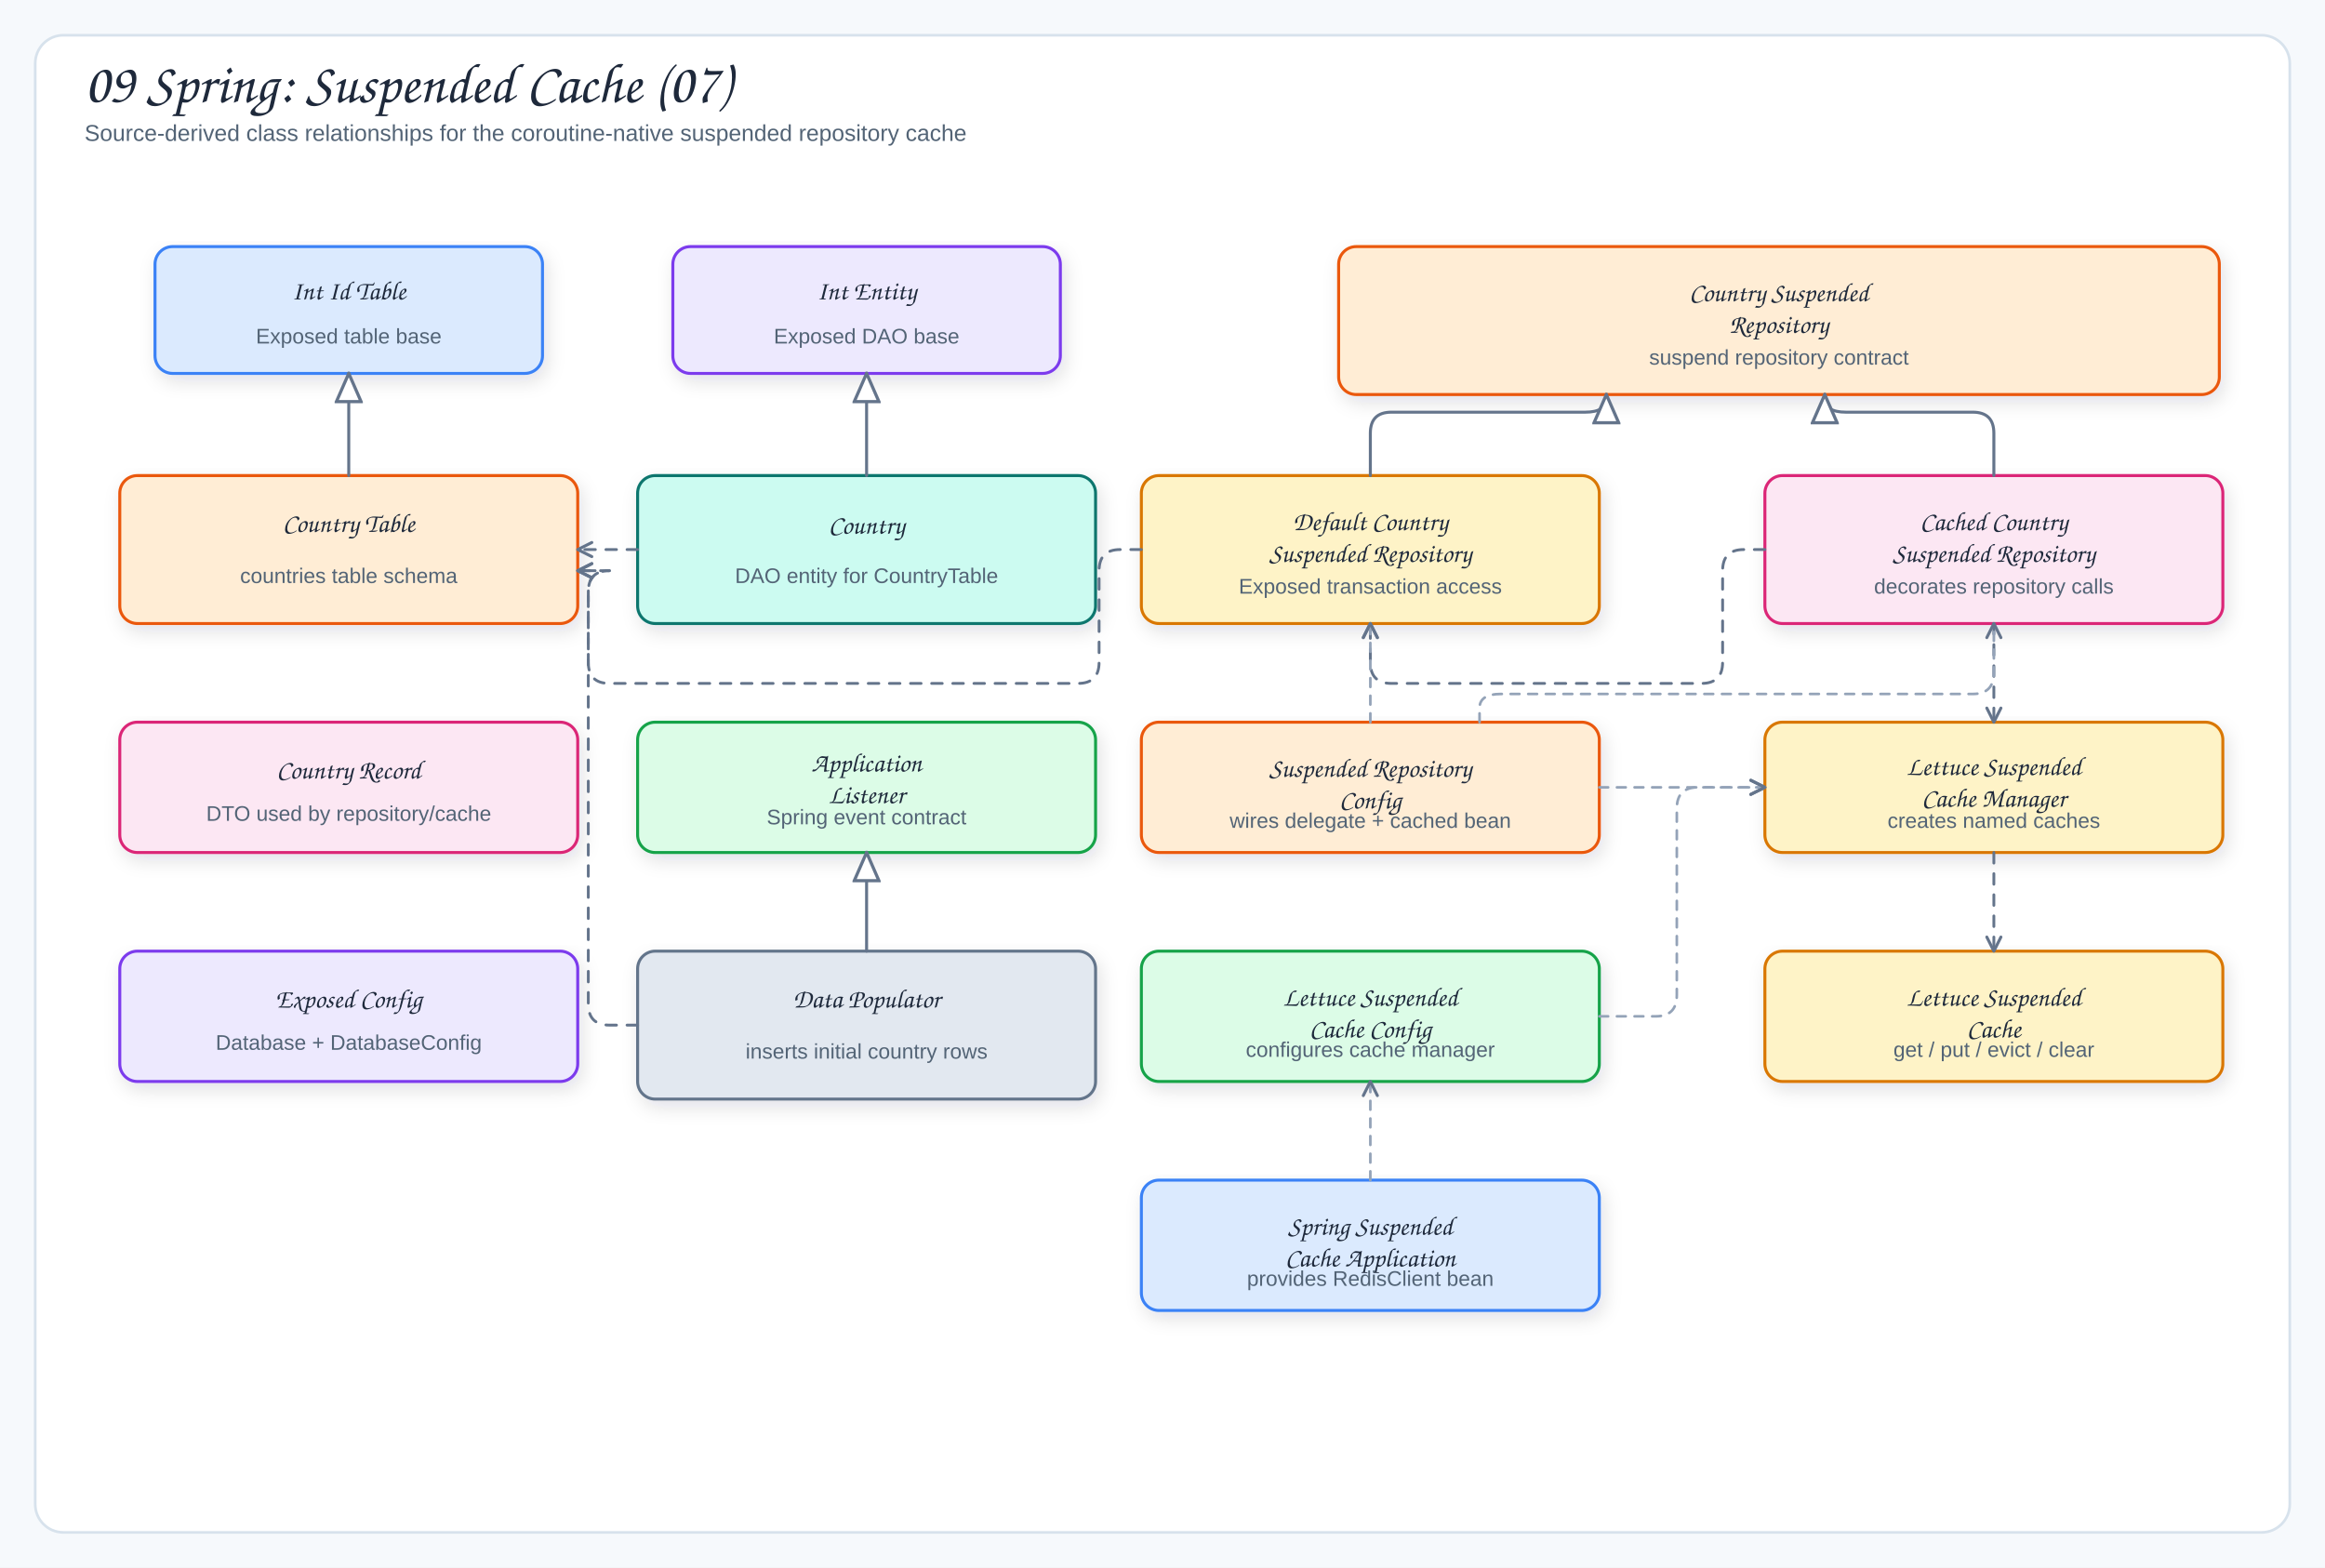
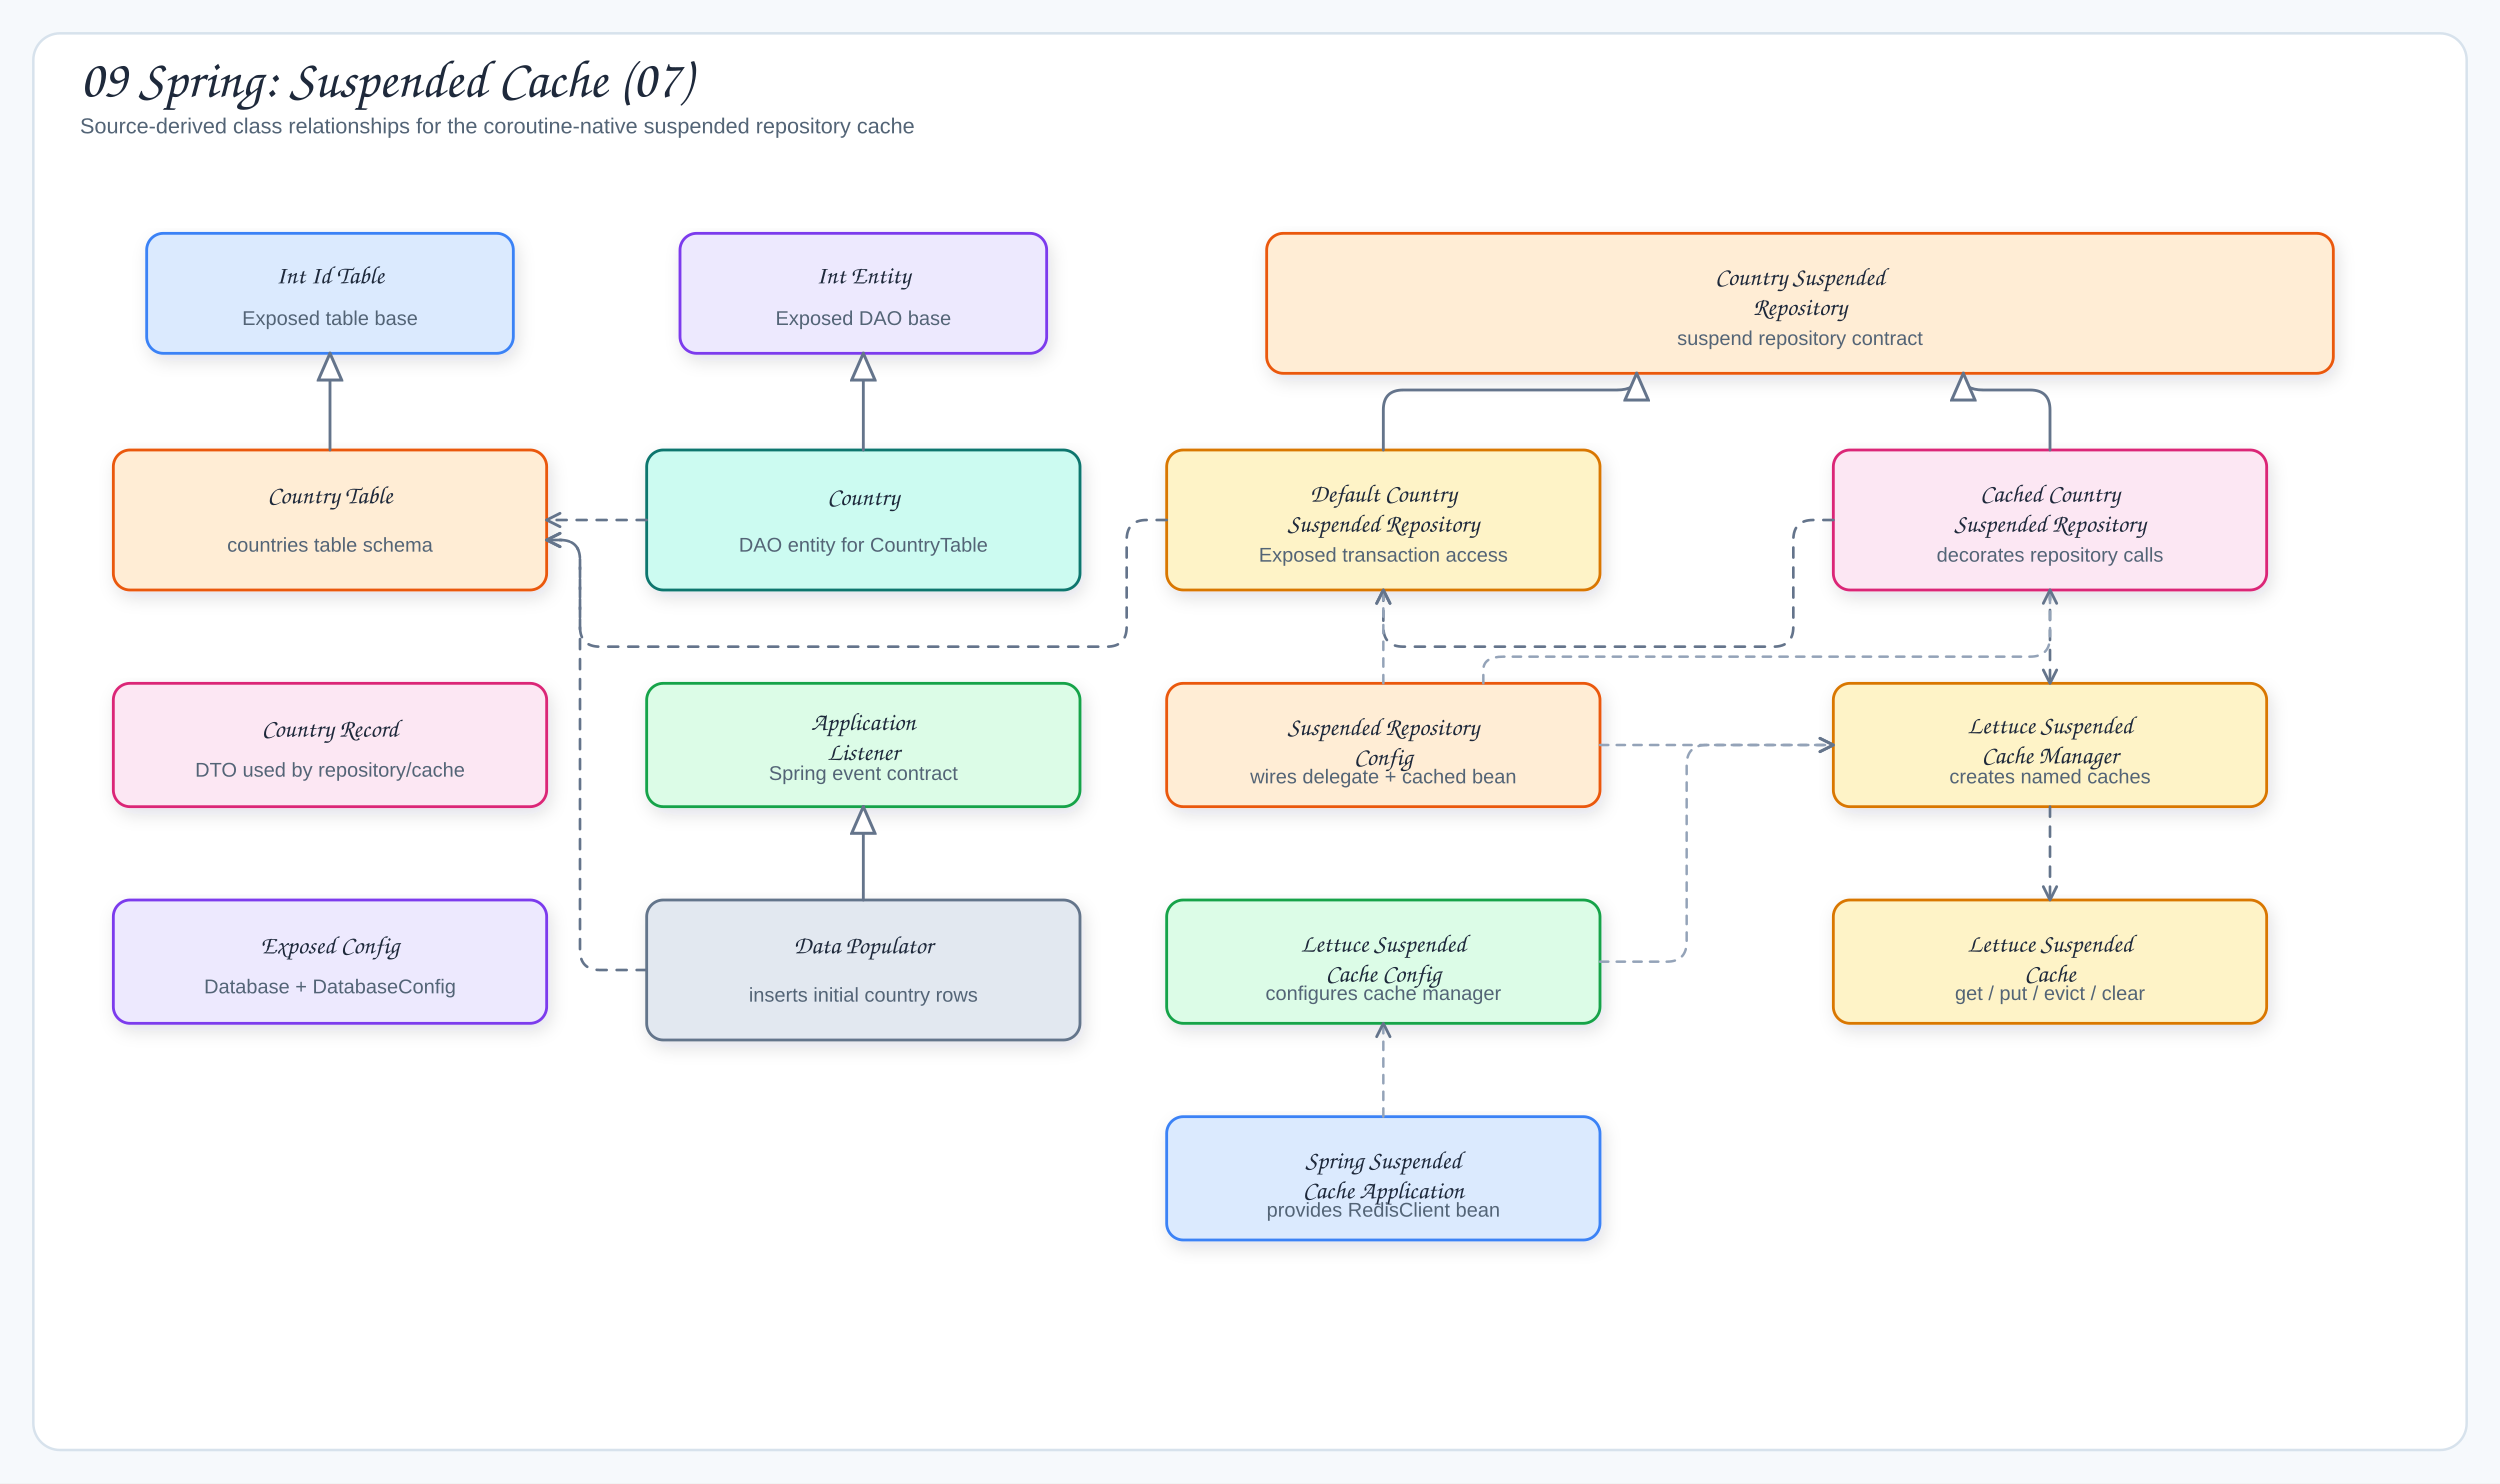
- <svg xmlns="http://www.w3.org/2000/svg" viewBox="0 0 1320 890" width="1320" height="890" role="img" aria-label="09 Spring: Suspended Cache (07)">
+ <svg xmlns="http://www.w3.org/2000/svg" viewBox="0 0 1500 890" width="1500" height="890" role="img" aria-label="09 Spring: Suspended Cache (07)">
  <defs>
    <filter id="shadow" x="-10%" y="-10%" width="120%" height="130%">
      <feDropShadow dx="2" dy="4" stdDeviation="5" flood-color="#1f2937" flood-opacity="0.12" />
    </filter>
    <marker id="umlInheritanceArrow" markerUnits="userSpaceOnUse" markerWidth="18" markerHeight="16" viewBox="0 0 18 16" refX="17" refY="8" orient="auto">
      <path d="M1,1 L17,8 L1,15 Z" fill="#fff" stroke="#64748b" stroke-width="1.8" stroke-dasharray="none" style="stroke-dasharray:none!important" />
    </marker>
    <marker id="dependencyArrow" markerUnits="userSpaceOnUse" markerWidth="10" markerHeight="10" viewBox="0 0 10 10" refX="9" refY="5" orient="auto">
      <path d="M1,1 L9,5 L1,9" fill="none" stroke="#64748b" stroke-width="1.7" stroke-linecap="round" stroke-linejoin="round" stroke-dasharray="none" style="stroke-dasharray:none!important" />
    </marker>
    <style>
  .canvas{fill:#f6f9fc}
  .frame{fill:#fff;stroke:#d7e2ec;stroke-width:1.5}
  .card{stroke-width:1.7;filter:url(#shadow)}
  .title{font-family:"Architects Daughter","Comic Sans MS",cursive;font-size:32px;fill:#1e293b}
  .subtitle{font-family:"Comic Sans MS","Comic Sans","Comic Neue",Arial,sans-serif;font-size:13px;fill:#536476}
  .cluster{font-family:"Architects Daughter","Comic Sans MS",cursive;font-size:12px;letter-spacing:.08em;fill:#94a3b8}
  .smallLabel{font-family:"Architects Daughter","Comic Sans MS",cursive;font-size:15px;fill:#1e293b}
  .detail{font-family:"Comic Sans MS","Comic Sans","Comic Neue",Arial,sans-serif;font-size:12px;fill:#536476}
  .tiny{font-family:"Comic Sans MS","Comic Sans","Comic Neue",Arial,sans-serif;font-size:10px;fill:#64748b}
  .inherit{fill:none;stroke:#64748b;stroke-width:1.7;stroke-linecap:round;stroke-linejoin:round}
  .depend{fill:none;stroke:#64748b;stroke-width:1.6;stroke-linecap:round;stroke-linejoin:round;stroke-dasharray:6 6}
  .wire{fill:none;stroke:#94a3b8;stroke-width:1.5;stroke-linecap:round;stroke-linejoin:round;stroke-dasharray:5 5}
</style>
  </defs>
-   <rect width="1320" height="890" class="canvas" />
-   <rect x="20" y="20" width="1280" height="850" rx="16" class="frame" />
+   <rect width="1500" height="890" class="canvas" />
+   <rect x="20" y="20" width="1460" height="850" rx="16" class="frame" />
  <text x="48" y="58" class="title">09 Spring: Suspended Cache (07)</text>
  <text x="48" y="80" class="subtitle">Source-derived class relationships for the coroutine-native suspended repository cache</text>
  <rect x="88" y="140" width="220" height="72" rx="10" fill="#dbeafe" stroke="#3b82f6" class="card" />
  <text x="198" y="170" class="smallLabel" text-anchor="middle">Int Id Table</text>
  <text x="198" y="195" class="detail" text-anchor="middle">Exposed table base</text>
  <rect x="68" y="270" width="260" height="84" rx="10" fill="#ffedd5" stroke="#ea580c" class="card" />
  <text x="198" y="302" class="smallLabel" text-anchor="middle">Country Table</text>
  <text x="198" y="331" class="detail" text-anchor="middle">countries table schema</text>
  <rect x="68" y="410" width="260" height="74" rx="10" fill="#fce7f3" stroke="#db2777" class="card" />
  <text x="198" y="442" class="smallLabel" text-anchor="middle">Country Record</text>
  <text x="198" y="466" class="detail" text-anchor="middle">DTO used by repository/cache</text>
  <rect x="68" y="540" width="260" height="74" rx="10" fill="#ede9fe" stroke="#7c3aed" class="card" />
  <text x="198" y="572" class="smallLabel" text-anchor="middle">Exposed Config</text>
  <text x="198" y="596" class="detail" text-anchor="middle">Database + DatabaseConfig</text>
-   <rect x="382" y="140" width="220" height="72" rx="10" fill="#ede9fe" stroke="#7c3aed" class="card" />
-   <text x="492" y="170" class="smallLabel" text-anchor="middle">Int Entity</text>
-   <text x="492" y="195" class="detail" text-anchor="middle">Exposed DAO base</text>
-   <rect x="362" y="270" width="260" height="84" rx="10" fill="#ccfbf1" stroke="#0f766e" class="card" />
-   <text x="492" y="303" class="smallLabel" text-anchor="middle">Country</text>
-   <text x="492" y="331" class="detail" text-anchor="middle">DAO entity for CountryTable</text>
-   <rect x="362" y="410" width="260" height="74" rx="10" fill="#dcfce7" stroke="#16a34a" class="card" />
-   <text x="492" y="438" class="smallLabel" text-anchor="middle">Application</text>
-   <text x="492" y="456" class="smallLabel" text-anchor="middle">Listener</text>
-   <text x="492" y="468" class="detail" text-anchor="middle">Spring event contract</text>
-   <rect x="362" y="540" width="260" height="84" rx="10" fill="#e2e8f0" stroke="#64748b" class="card" />
-   <text x="492" y="572" class="smallLabel" text-anchor="middle">Data Populator</text>
-   <text x="492" y="601" class="detail" text-anchor="middle">inserts initial country rows</text>
-   <rect x="760" y="140" width="500" height="84" rx="10" fill="#ffedd5" stroke="#ea580c" class="card" />
-   <text x="1010" y="171" class="smallLabel" text-anchor="middle">Country Suspended</text>
-   <text x="1010" y="189" class="smallLabel" text-anchor="middle">Repository</text>
-   <text x="1010" y="207" class="detail" text-anchor="middle">suspend repository contract</text>
-   <rect x="648" y="270" width="260" height="84" rx="10" fill="#fef3c7" stroke="#d97706" class="card" />
-   <text x="778" y="301" class="smallLabel" text-anchor="middle">Default Country</text>
-   <text x="778" y="319" class="smallLabel" text-anchor="middle">Suspended Repository</text>
-   <text x="778" y="337" class="detail" text-anchor="middle">Exposed transaction access</text>
-   <rect x="1002" y="270" width="260" height="84" rx="10" fill="#fce7f3" stroke="#db2777" class="card" />
-   <text x="1132" y="301" class="smallLabel" text-anchor="middle">Cached Country</text>
-   <text x="1132" y="319" class="smallLabel" text-anchor="middle">Suspended Repository</text>
-   <text x="1132" y="337" class="detail" text-anchor="middle">decorates repository calls</text>
-   <rect x="648" y="410" width="260" height="74" rx="10" fill="#ffedd5" stroke="#ea580c" class="card" />
-   <text x="778" y="441" class="smallLabel" text-anchor="middle">Suspended Repository</text>
-   <text x="778" y="459" class="smallLabel" text-anchor="middle">Config</text>
-   <text x="778" y="470" class="detail" text-anchor="middle">wires delegate + cached bean</text>
-   <rect x="1002" y="410" width="260" height="74" rx="10" fill="#fef3c7" stroke="#d97706" class="card" />
-   <text x="1132" y="440" class="smallLabel" text-anchor="middle">Lettuce Suspended</text>
-   <text x="1132" y="458" class="smallLabel" text-anchor="middle">Cache Manager</text>
-   <text x="1132" y="470" class="detail" text-anchor="middle">creates named caches</text>
-   <rect x="648" y="540" width="260" height="74" rx="10" fill="#dcfce7" stroke="#16a34a" class="card" />
-   <text x="778" y="571" class="smallLabel" text-anchor="middle">Lettuce Suspended</text>
-   <text x="778" y="589" class="smallLabel" text-anchor="middle">Cache Config</text>
-   <text x="778" y="600" class="detail" text-anchor="middle">configures cache manager</text>
-   <rect x="1002" y="540" width="260" height="74" rx="10" fill="#fef3c7" stroke="#d97706" class="card" />
-   <text x="1132" y="571" class="smallLabel" text-anchor="middle">Lettuce Suspended</text>
-   <text x="1132" y="589" class="smallLabel" text-anchor="middle">Cache</text>
-   <text x="1132" y="600" class="detail" text-anchor="middle">get / put / evict / clear</text>
-   <rect x="648" y="670" width="260" height="74" rx="10" fill="#dbeafe" stroke="#3b82f6" class="card" />
-   <text x="778" y="701" class="smallLabel" text-anchor="middle">Spring Suspended</text>
-   <text x="778" y="719" class="smallLabel" text-anchor="middle">Cache Application</text>
-   <text x="778" y="730" class="detail" text-anchor="middle">provides RedisClient bean</text>
+   <rect x="408" y="140" width="220" height="72" rx="10" fill="#ede9fe" stroke="#7c3aed" class="card" />
+   <text x="518" y="170" class="smallLabel" text-anchor="middle">Int Entity</text>
+   <text x="518" y="195" class="detail" text-anchor="middle">Exposed DAO base</text>
+   <rect x="388" y="270" width="260" height="84" rx="10" fill="#ccfbf1" stroke="#0f766e" class="card" />
+   <text x="518" y="303" class="smallLabel" text-anchor="middle">Country</text>
+   <text x="518" y="331" class="detail" text-anchor="middle">DAO entity for CountryTable</text>
+   <rect x="388" y="410" width="260" height="74" rx="10" fill="#dcfce7" stroke="#16a34a" class="card" />
+   <text x="518" y="438" class="smallLabel" text-anchor="middle">Application</text>
+   <text x="518" y="456" class="smallLabel" text-anchor="middle">Listener</text>
+   <text x="518" y="468" class="detail" text-anchor="middle">Spring event contract</text>
+   <rect x="388" y="540" width="260" height="84" rx="10" fill="#e2e8f0" stroke="#64748b" class="card" />
+   <text x="518" y="572" class="smallLabel" text-anchor="middle">Data Populator</text>
+   <text x="518" y="601" class="detail" text-anchor="middle">inserts initial country rows</text>
+   <rect x="760" y="140" width="640" height="84" rx="10" fill="#ffedd5" stroke="#ea580c" class="card" />
+   <text x="1080" y="171" class="smallLabel" text-anchor="middle">Country Suspended</text>
+   <text x="1080" y="189" class="smallLabel" text-anchor="middle">Repository</text>
+   <text x="1080" y="207" class="detail" text-anchor="middle">suspend repository contract</text>
+   <rect x="700" y="270" width="260" height="84" rx="10" fill="#fef3c7" stroke="#d97706" class="card" />
+   <text x="830" y="301" class="smallLabel" text-anchor="middle">Default Country</text>
+   <text x="830" y="319" class="smallLabel" text-anchor="middle">Suspended Repository</text>
+   <text x="830" y="337" class="detail" text-anchor="middle">Exposed transaction access</text>
+   <rect x="1100" y="270" width="260" height="84" rx="10" fill="#fce7f3" stroke="#db2777" class="card" />
+   <text x="1230" y="301" class="smallLabel" text-anchor="middle">Cached Country</text>
+   <text x="1230" y="319" class="smallLabel" text-anchor="middle">Suspended Repository</text>
+   <text x="1230" y="337" class="detail" text-anchor="middle">decorates repository calls</text>
+   <rect x="700" y="410" width="260" height="74" rx="10" fill="#ffedd5" stroke="#ea580c" class="card" />
+   <text x="830" y="441" class="smallLabel" text-anchor="middle">Suspended Repository</text>
+   <text x="830" y="459" class="smallLabel" text-anchor="middle">Config</text>
+   <text x="830" y="470" class="detail" text-anchor="middle">wires delegate + cached bean</text>
+   <rect x="1100" y="410" width="260" height="74" rx="10" fill="#fef3c7" stroke="#d97706" class="card" />
+   <text x="1230" y="440" class="smallLabel" text-anchor="middle">Lettuce Suspended</text>
+   <text x="1230" y="458" class="smallLabel" text-anchor="middle">Cache Manager</text>
+   <text x="1230" y="470" class="detail" text-anchor="middle">creates named caches</text>
+   <rect x="700" y="540" width="260" height="74" rx="10" fill="#dcfce7" stroke="#16a34a" class="card" />
+   <text x="830" y="571" class="smallLabel" text-anchor="middle">Lettuce Suspended</text>
+   <text x="830" y="589" class="smallLabel" text-anchor="middle">Cache Config</text>
+   <text x="830" y="600" class="detail" text-anchor="middle">configures cache manager</text>
+   <rect x="1100" y="540" width="260" height="74" rx="10" fill="#fef3c7" stroke="#d97706" class="card" />
+   <text x="1230" y="571" class="smallLabel" text-anchor="middle">Lettuce Suspended</text>
+   <text x="1230" y="589" class="smallLabel" text-anchor="middle">Cache</text>
+   <text x="1230" y="600" class="detail" text-anchor="middle">get / put / evict / clear</text>
+   <rect x="700" y="670" width="260" height="74" rx="10" fill="#dbeafe" stroke="#3b82f6" class="card" />
+   <text x="830" y="701" class="smallLabel" text-anchor="middle">Spring Suspended</text>
+   <text x="830" y="719" class="smallLabel" text-anchor="middle">Cache Application</text>
+   <text x="830" y="730" class="detail" text-anchor="middle">provides RedisClient bean</text>
  <path data-connector="country-table-inherits-int-id-table" d="M198,270 V212" class="inherit" marker-end="url(#umlInheritanceArrow)" />
-   <path data-connector="country-inherits-int-entity" d="M492,270 V212" class="inherit" marker-end="url(#umlInheritanceArrow)" />
-   <path data-connector="data-populator-inherits-application-listener" d="M492,540 V484" class="inherit" marker-end="url(#umlInheritanceArrow)" />
-   <path data-connector="default-repository-inherits-country-suspended-repository" d="M778,270 V246 Q778,234 790,234 H900 Q912,234 912,226 V224" class="inherit" marker-end="url(#umlInheritanceArrow)" />
-   <path data-connector="cached-repository-inherits-country-suspended-repository" d="M1132,270 V246 Q1132,234 1120,234 H1048 Q1036,234 1036,226 V224" class="inherit" marker-end="url(#umlInheritanceArrow)" />
-   <path data-connector="country-uses-country-table" d="M362,312 H328" class="depend" marker-end="url(#dependencyArrow)" />
-   <path data-connector="data-populator-uses-country-table" d="M362,582 H346 Q334,582 334,570 V336 Q334,324 346,324 H328" class="depend" marker-end="url(#dependencyArrow)" />
-   <path data-connector="default-repository-uses-country-table" d="M648,312 H636 Q624,312 624,324 V376 Q624,388 612,388 H346 Q334,388 334,376 V336 Q334,324 346,324 H328" class="depend" marker-end="url(#dependencyArrow)" />
-   <path data-connector="cached-repository-delegates-country-suspended-repository" d="M1002,312 H990 Q978,312 978,324 V376 Q978,388 966,388 H790 Q778,388 778,376 V354" class="depend" marker-end="url(#dependencyArrow)" />
-   <path data-connector="cached-repository-uses-cache-manager" d="M1132,354 V410" class="depend" marker-end="url(#dependencyArrow)" />
-   <path data-connector="cache-manager-creates-cache" d="M1132,484 V540" class="depend" marker-end="url(#dependencyArrow)" />
-   <path data-connector="repository-config-creates-default-repository" d="M778,410 V354" class="wire" marker-end="url(#dependencyArrow)" />
-   <path data-connector="repository-config-creates-cached-repository" d="M840,410 V402 Q840,394 852,394 H1120 Q1132,394 1132,382 V354" class="wire" marker-end="url(#dependencyArrow)" />
-   <path data-connector="repository-config-injects-cache-manager" d="M908,447 H1002" class="wire" marker-end="url(#dependencyArrow)" />
-   <path data-connector="lettuce-cache-config-creates-cache-manager" d="M908,577 H940 Q952,577 952,565 V459 Q952,447 964,447 H1002" class="wire" marker-end="url(#dependencyArrow)" />
-   <path data-connector="spring-application-provides-redis-client" d="M778,670 V614" class="wire" marker-end="url(#dependencyArrow)" />
+   <path data-connector="country-inherits-int-entity" d="M518,270 V212" class="inherit" marker-end="url(#umlInheritanceArrow)" />
+   <path data-connector="data-populator-inherits-application-listener" d="M518,540 V484" class="inherit" marker-end="url(#umlInheritanceArrow)" />
+   <path data-connector="default-repository-inherits-country-suspended-repository" d="M830,270 V246 Q830,234 842,234 H970 Q982,234 982,226 V224" class="inherit" marker-end="url(#umlInheritanceArrow)" />
+   <path data-connector="cached-repository-inherits-country-suspended-repository" d="M1230,270 V246 Q1230,234 1218,234 H1190 Q1178,234 1178,226 V224" class="inherit" marker-end="url(#umlInheritanceArrow)" />
+   <path data-connector="country-uses-country-table" d="M388,312 H328" class="depend" marker-end="url(#dependencyArrow)" />
+   <path data-connector="data-populator-uses-country-table" d="M388,582 H360 Q348,582 348,570 V336 Q348,324 336,324 H328" class="depend" marker-end="url(#dependencyArrow)" />
+   <path data-connector="default-repository-uses-country-table" d="M700,312 H688 Q676,312 676,324 V376 Q676,388 664,388 H360 Q348,388 348,376 V336 Q348,324 336,324 H328" class="depend" marker-end="url(#dependencyArrow)" />
+   <path data-connector="cached-repository-delegates-country-suspended-repository" d="M1100,312 H1088 Q1076,312 1076,324 V376 Q1076,388 1064,388 H842 Q830,388 830,376 V354" class="depend" marker-end="url(#dependencyArrow)" />
+   <path data-connector="cached-repository-uses-cache-manager" d="M1230,354 V410" class="depend" marker-end="url(#dependencyArrow)" />
+   <path data-connector="cache-manager-creates-cache" d="M1230,484 V540" class="depend" marker-end="url(#dependencyArrow)" />
+   <path data-connector="repository-config-creates-default-repository" d="M830,410 V354" class="wire" marker-end="url(#dependencyArrow)" />
+   <path data-connector="repository-config-creates-cached-repository" d="M890,410 V402 Q890,394 902,394 H1218 Q1230,394 1230,382 V354" class="wire" marker-end="url(#dependencyArrow)" />
+   <path data-connector="repository-config-injects-cache-manager" d="M960,447 H1100" class="wire" marker-end="url(#dependencyArrow)" />
+   <path data-connector="lettuce-cache-config-creates-cache-manager" d="M960,577 H1000 Q1012,577 1012,565 V459 Q1012,447 1024,447 H1100" class="wire" marker-end="url(#dependencyArrow)" />
+   <path data-connector="spring-application-provides-redis-client" d="M830,670 V614" class="wire" marker-end="url(#dependencyArrow)" />
</svg>
